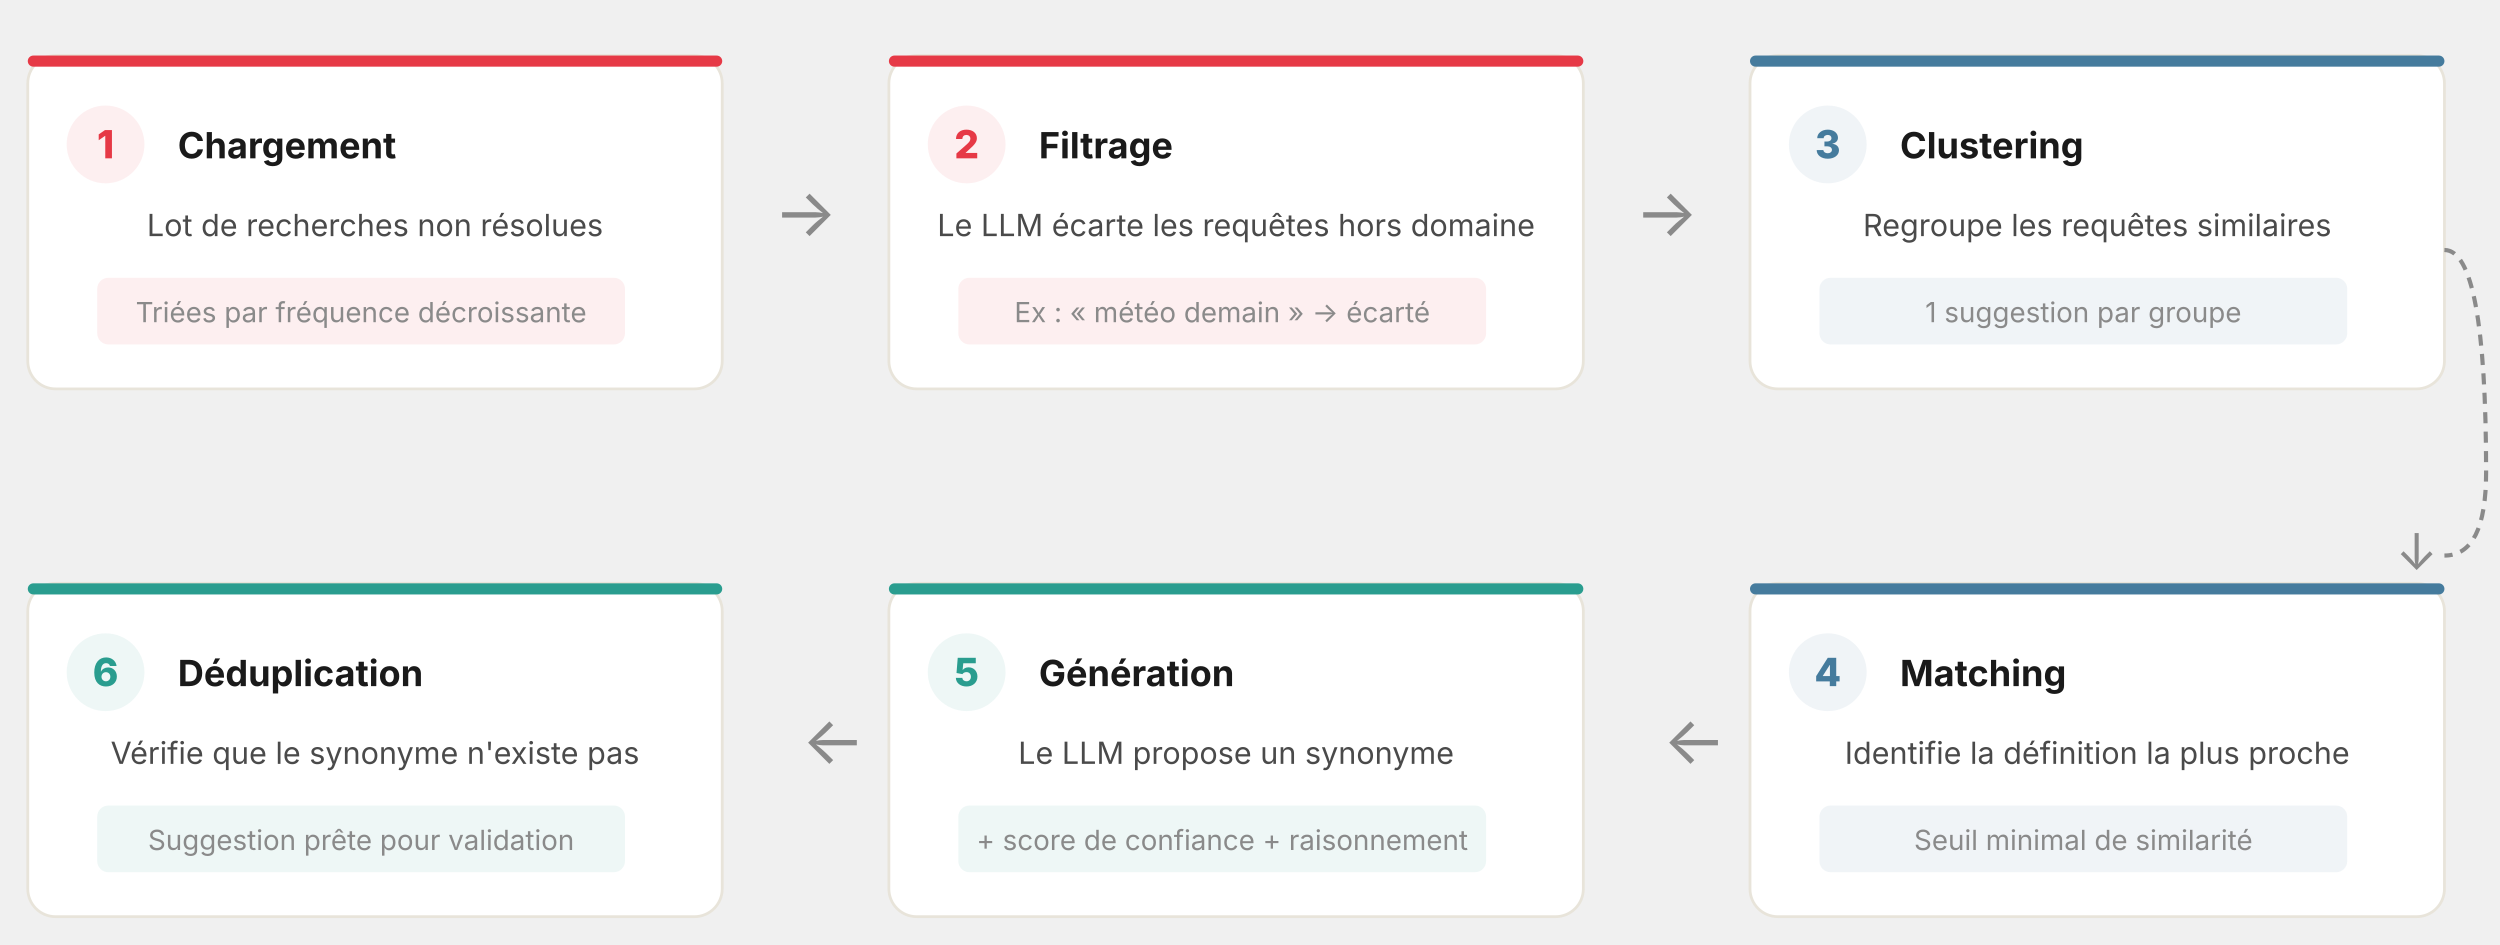
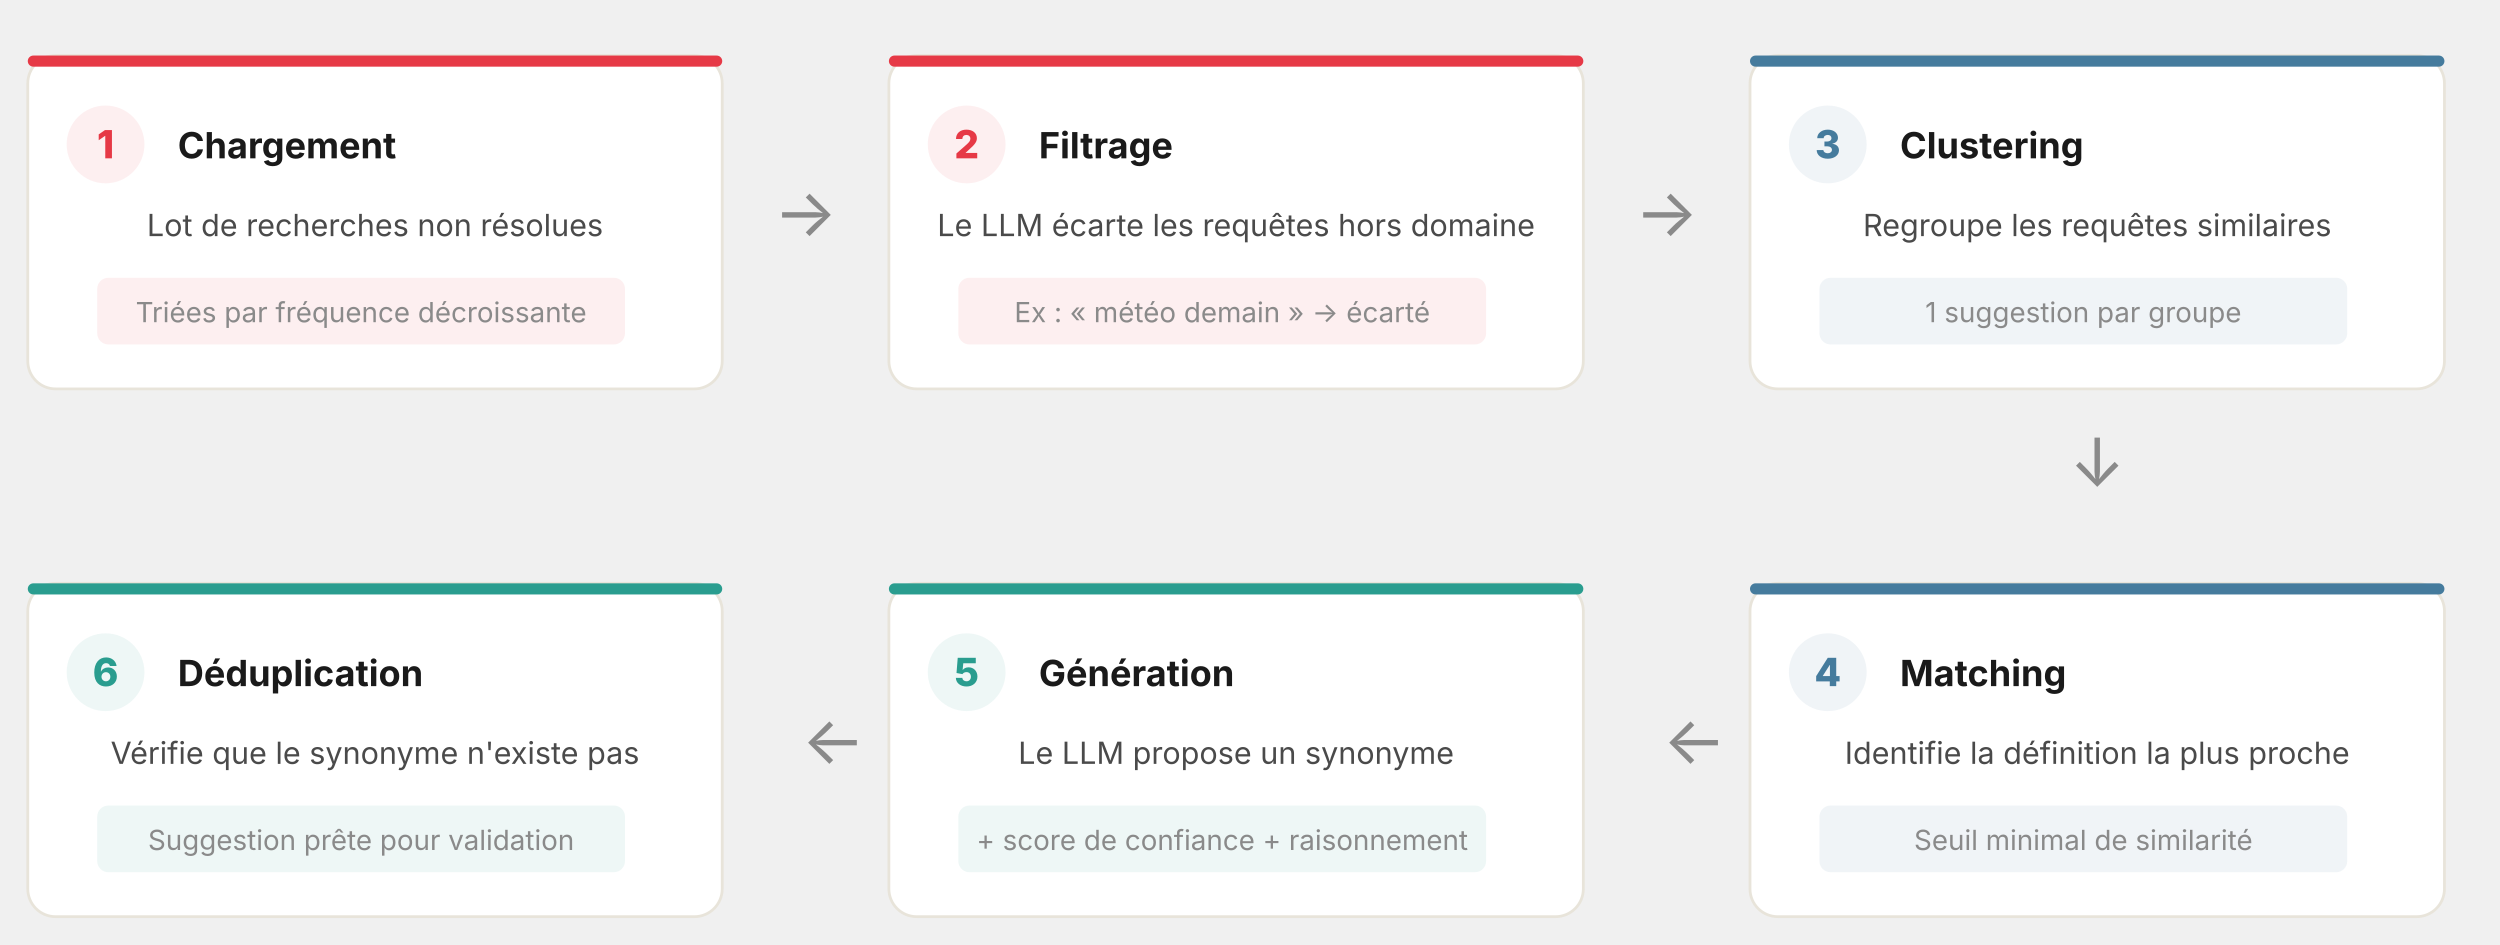
<svg xmlns="http://www.w3.org/2000/svg" viewBox="0 0 900 340" font-family="Inter, system-ui, sans-serif">
  <rect x="10" y="20" width="250" height="120" rx="10" fill="#fff" stroke="#e8e4da" stroke-width="1" />
  <rect x="10" y="20" width="250" height="4" rx="2" fill="#E63946" />
  <circle cx="38" cy="52" r="14" fill="rgba(230,57,70,0.08)" />
  <text x="38" y="57" text-anchor="middle" font-size="14" font-weight="800" fill="#E63946">1</text>
  <text x="64" y="57" font-size="13" font-weight="700" fill="#1a1a1a">Chargement</text>
  <text x="135" y="85" text-anchor="middle" font-size="11" fill="#4a4a4a">Lot de recherches non résolues</text>
  <rect x="35" y="100" width="190" height="24" rx="4" fill="rgba(230,57,70,0.08)" />
  <text x="130" y="116" text-anchor="middle" font-size="10" fill="#8a8a8a">Triées par fréquence décroissante</text>
  <text x="290" y="85" text-anchor="middle" font-size="24" fill="#8a8a8a">→</text>
  <rect x="320" y="20" width="250" height="120" rx="10" fill="#fff" stroke="#e8e4da" stroke-width="1" />
  <rect x="320" y="20" width="250" height="4" rx="2" fill="#E63946" />
  <circle cx="348" cy="52" r="14" fill="rgba(230,57,70,0.08)" />
  <text x="348" y="57" text-anchor="middle" font-size="14" font-weight="800" fill="#E63946">2</text>
  <text x="374" y="57" font-size="13" font-weight="700" fill="#1a1a1a">Filtrage</text>
  <text x="445" y="85" text-anchor="middle" font-size="11" fill="#4a4a4a">Le LLM écarte les requêtes hors domaine</text>
  <rect x="345" y="100" width="190" height="24" rx="4" fill="rgba(230,57,70,0.08)" />
  <text x="440" y="116" text-anchor="middle" font-size="10" fill="#8a8a8a">Ex : « météo demain » → écarté</text>
  <text x="600" y="85" text-anchor="middle" font-size="24" fill="#8a8a8a">→</text>
  <rect x="630" y="20" width="250" height="120" rx="10" fill="#fff" stroke="#e8e4da" stroke-width="1" />
  <rect x="630" y="20" width="250" height="4" rx="2" fill="#457B9D" />
  <circle cx="658" cy="52" r="14" fill="rgba(69,123,157,0.08)" />
  <text x="658" y="57" text-anchor="middle" font-size="14" font-weight="800" fill="#457B9D">3</text>
  <text x="684" y="57" font-size="13" font-weight="700" fill="#1a1a1a">Clustering</text>
  <text x="755" y="85" text-anchor="middle" font-size="11" fill="#4a4a4a">Regroupe les requêtes similaires</text>
  <rect x="655" y="100" width="190" height="24" rx="4" fill="rgba(69,123,157,0.08)" />
  <text x="750" y="116" text-anchor="middle" font-size="10" fill="#8a8a8a">1 suggestion par groupe</text>
-   <path d="M 880 90 Q 895 90 895 170 Q 895 200 880 200" fill="none" stroke="#8a8a8a" stroke-width="1.5" stroke-dasharray="4,3" />
-   <text x="870" y="205" text-anchor="middle" font-size="18" fill="#8a8a8a">↓</text>
+   <text x="755" y="175" text-anchor="middle" font-size="24" fill="#8a8a8a">↓</text>
  <rect x="630" y="210" width="250" height="120" rx="10" fill="#fff" stroke="#e8e4da" stroke-width="1" />
  <rect x="630" y="210" width="250" height="4" rx="2" fill="#457B9D" />
  <circle cx="658" cy="242" r="14" fill="rgba(69,123,157,0.08)" />
  <text x="658" y="247" text-anchor="middle" font-size="14" font-weight="800" fill="#457B9D">4</text>
  <text x="684" y="247" font-size="13" font-weight="700" fill="#1a1a1a">Matching</text>
  <text x="755" y="275" text-anchor="middle" font-size="11" fill="#4a4a4a">Identifie la définition la plus proche</text>
  <rect x="655" y="290" width="190" height="24" rx="4" fill="rgba(69,123,157,0.08)" />
  <text x="750" y="306" text-anchor="middle" font-size="10" fill="#8a8a8a">Seuil minimal de similarité</text>
  <text x="610" y="275" text-anchor="middle" font-size="24" fill="#8a8a8a">←</text>
  <rect x="320" y="210" width="250" height="120" rx="10" fill="#fff" stroke="#e8e4da" stroke-width="1" />
  <rect x="320" y="210" width="250" height="4" rx="2" fill="#2A9D8F" />
  <circle cx="348" cy="242" r="14" fill="rgba(42,157,143,0.08)" />
  <text x="348" y="247" text-anchor="middle" font-size="14" font-weight="800" fill="#2A9D8F">5</text>
  <text x="374" y="247" font-size="13" font-weight="700" fill="#1a1a1a">Génération</text>
  <text x="445" y="275" text-anchor="middle" font-size="11" fill="#4a4a4a">Le LLM propose un synonyme</text>
  <rect x="345" y="290" width="190" height="24" rx="4" fill="rgba(42,157,143,0.08)" />
  <text x="440" y="306" text-anchor="middle" font-size="10" fill="#8a8a8a">+ score de confiance + raisonnement</text>
  <text x="300" y="275" text-anchor="middle" font-size="24" fill="#8a8a8a">←</text>
  <rect x="10" y="210" width="250" height="120" rx="10" fill="#fff" stroke="#e8e4da" stroke-width="1" />
  <rect x="10" y="210" width="250" height="4" rx="2" fill="#2A9D8F" />
  <circle cx="38" cy="242" r="14" fill="rgba(42,157,143,0.08)" />
  <text x="38" y="247" text-anchor="middle" font-size="14" font-weight="800" fill="#2A9D8F">6</text>
  <text x="64" y="247" font-size="13" font-weight="700" fill="#1a1a1a">Déduplication</text>
  <text x="135" y="275" text-anchor="middle" font-size="11" fill="#4a4a4a">Vérifie que le synonyme n'existe pas</text>
  <rect x="35" y="290" width="190" height="24" rx="4" fill="rgba(42,157,143,0.08)" />
  <text x="130" y="306" text-anchor="middle" font-size="10" fill="#8a8a8a">Suggestion prête pour validation</text>
</svg>
